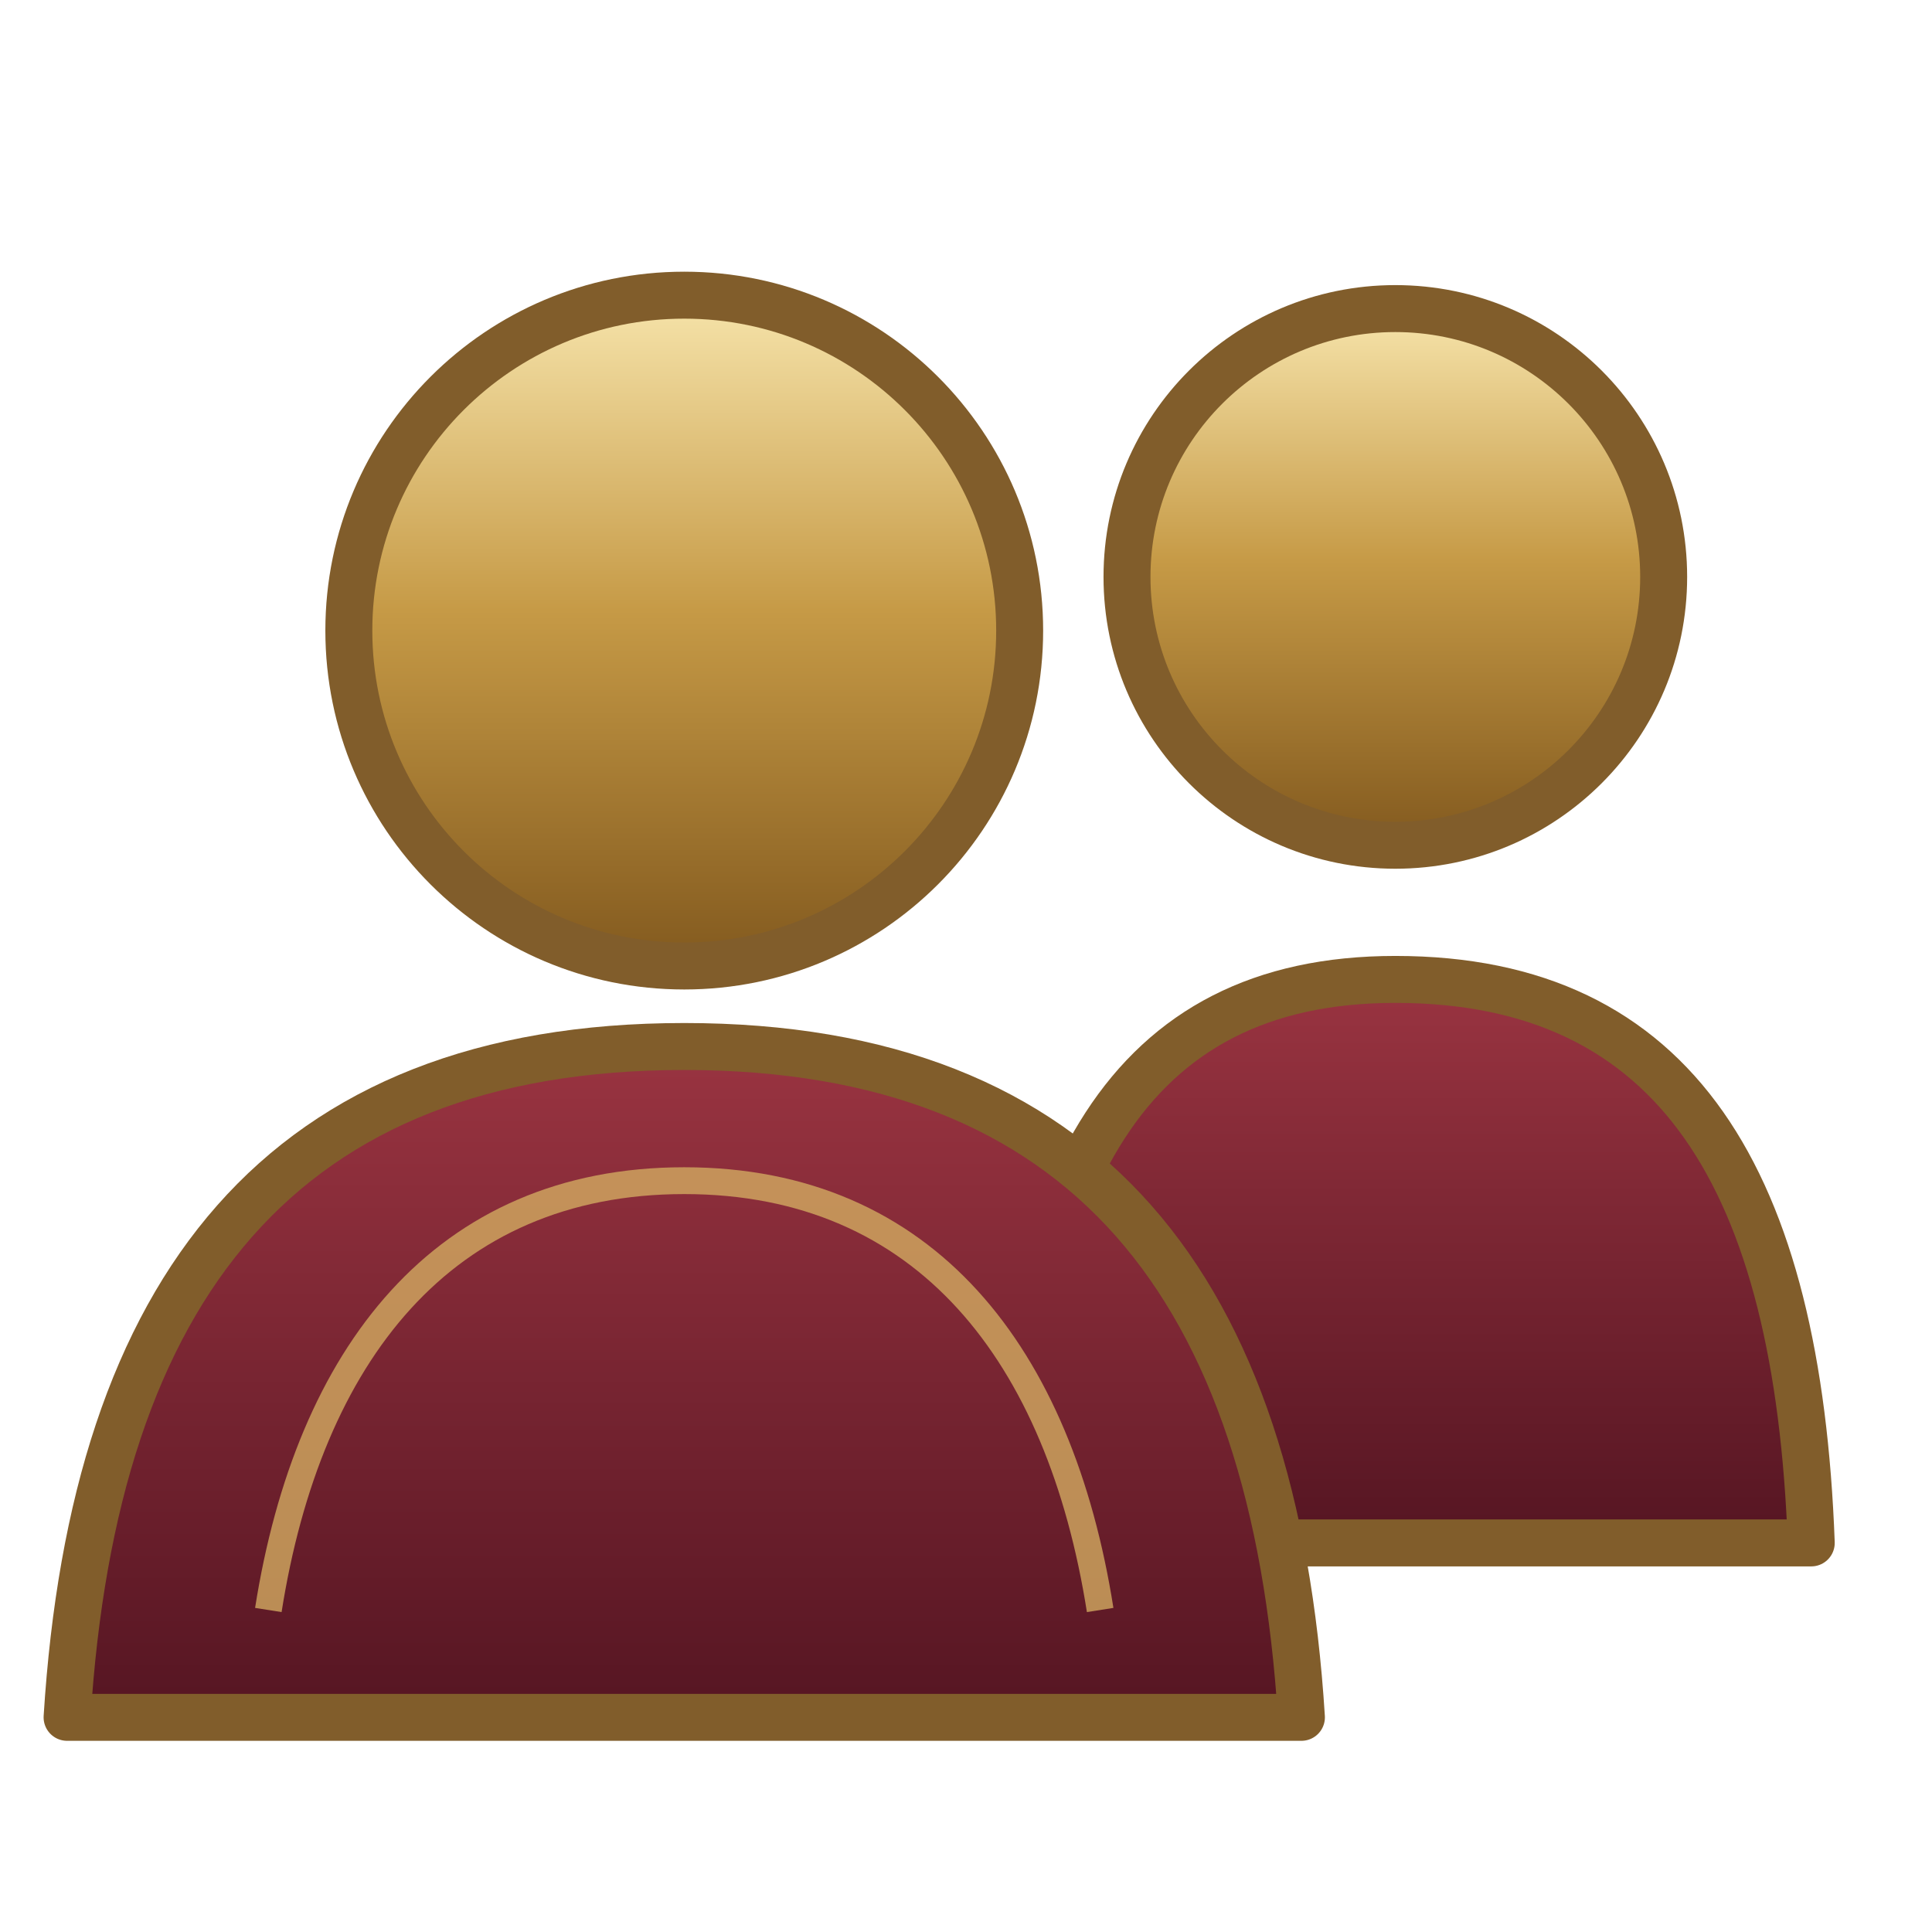
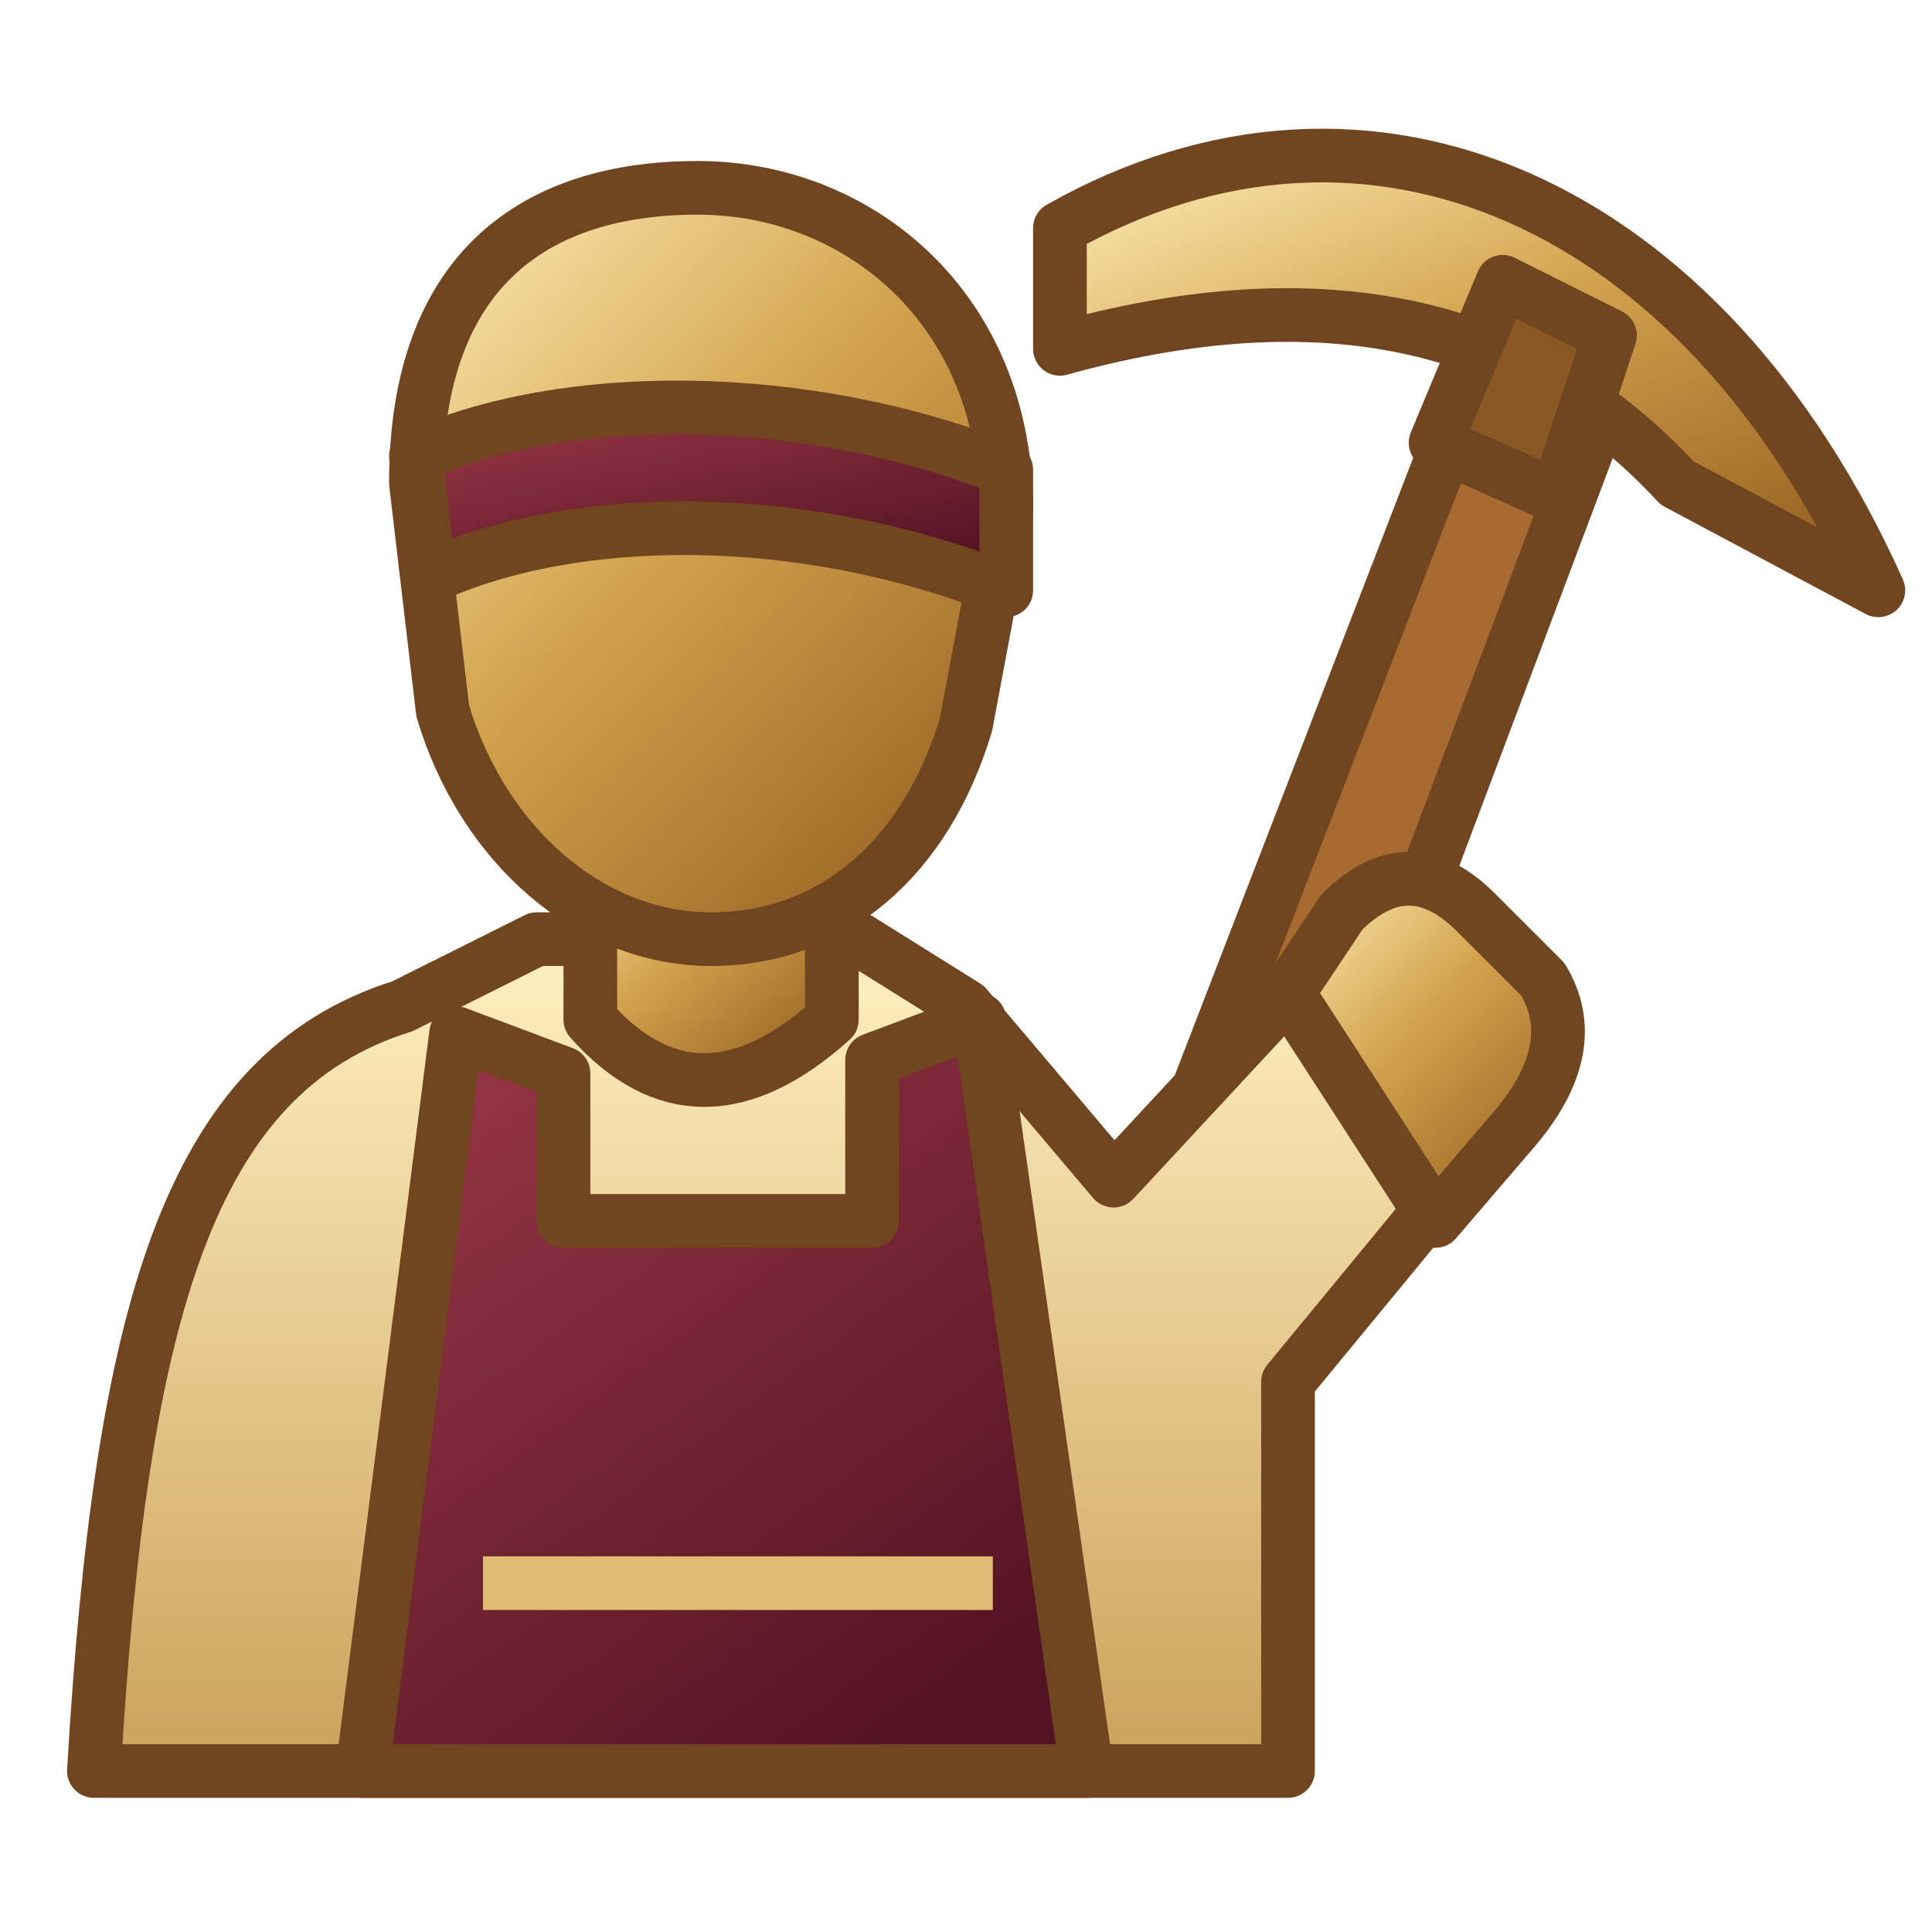
<svg xmlns="http://www.w3.org/2000/svg" viewBox="0 0 144 144">
  <defs>
-     <linearGradient id="gold" x2="0" y2="1">
-       <stop stop-color="#f7e5ac" />
-       <stop offset=".47" stop-color="#c69a46" />
-       <stop offset="1" stop-color="#82591e" />
+     <linearGradient id="gold" x1="0" y1="0" x2=".8" y2="1">
+       <stop stop-color="#fff0bb" />
+       <stop offset=".48" stop-color="#d3a44f" />
+       <stop offset="1" stop-color="#976322" />
    </linearGradient>
-     <linearGradient id="wine" x2="0" y2="1">
-       <stop stop-color="#9a3441" />
-       <stop offset="1" stop-color="#551522" />
+     <linearGradient id="wine" x1="0" y1="0" x2=".7" y2="1">
+       <stop stop-color="#9c3948" />
+       <stop offset="1" stop-color="#531322" />
+     </linearGradient>
+     <linearGradient id="linen" x1="0" y1="0" x2="0" y2="1">
+       <stop stop-color="#fff0c2" />
+       <stop offset="1" stop-color="#cba15a" />
    </linearGradient>
  </defs>
-   <g stroke="#815d2b" stroke-width="3.5" stroke-linejoin="round">
-     <circle cx="104" cy="43" r="20" fill="url(#gold)" />
-     <path d="M75 115c1-27 9-42 29-42 21 0 30 15 31 42Z" fill="url(#wine)" />
-     <circle cx="51" cy="47" r="25" fill="url(#gold)" />
-     <path d="M5 128c2-32 16-50 46-50s44 18 46 50Z" fill="url(#wine)" />
+   <g stroke="#70451f" stroke-width="4" stroke-linejoin="round">
+     <path d="M72 126 111 25 120 29 82 130Z" fill="#a76a30" />
+     <path d="M79 17C102 4 127 15 140 44L125 36C113 23 97 21 79 26Z" fill="url(#gold)" />
+     <path d="M112 21 120 25 116 37 107 33Z" fill="#895824" />
+     <path d="M40 70 30 75C14 80 9 98 7 132H96L96 103 110 86 96 74 83 88 72 75 64 70Z" fill="url(#linen)" />
+     <path d="M34 77 42 80 42 91H65V79L73 76 81 132H27Z" fill="url(#wine)" />
+     <path d="M44 61V76Q52 85 62 76V61Z" fill="url(#gold)" />
+     <path d="M31 36C31 20 40 14 52 14S75 23 75 38L72 54C69 64 62 70 53 70S36 63 33 53Z" fill="url(#gold)" />
+     <path d="M31 34C42 29 60 29 75 35V44C60 38 43 38 32 43Z" fill="url(#wine)" />
+     <path d="M96 74 100 68Q105 63 110 68L115 73Q118 78 113 84L107 91Z" fill="url(#gold)" />
  </g>
-   <path d="M20 120c3-19 13-32 31-32s28 13 31 32" fill="none" stroke="#d2aa60" stroke-width="2" opacity=".8" />
+   <path d="M36 118H74" fill="none" stroke="#e0ba72" stroke-width="4" />
</svg>
